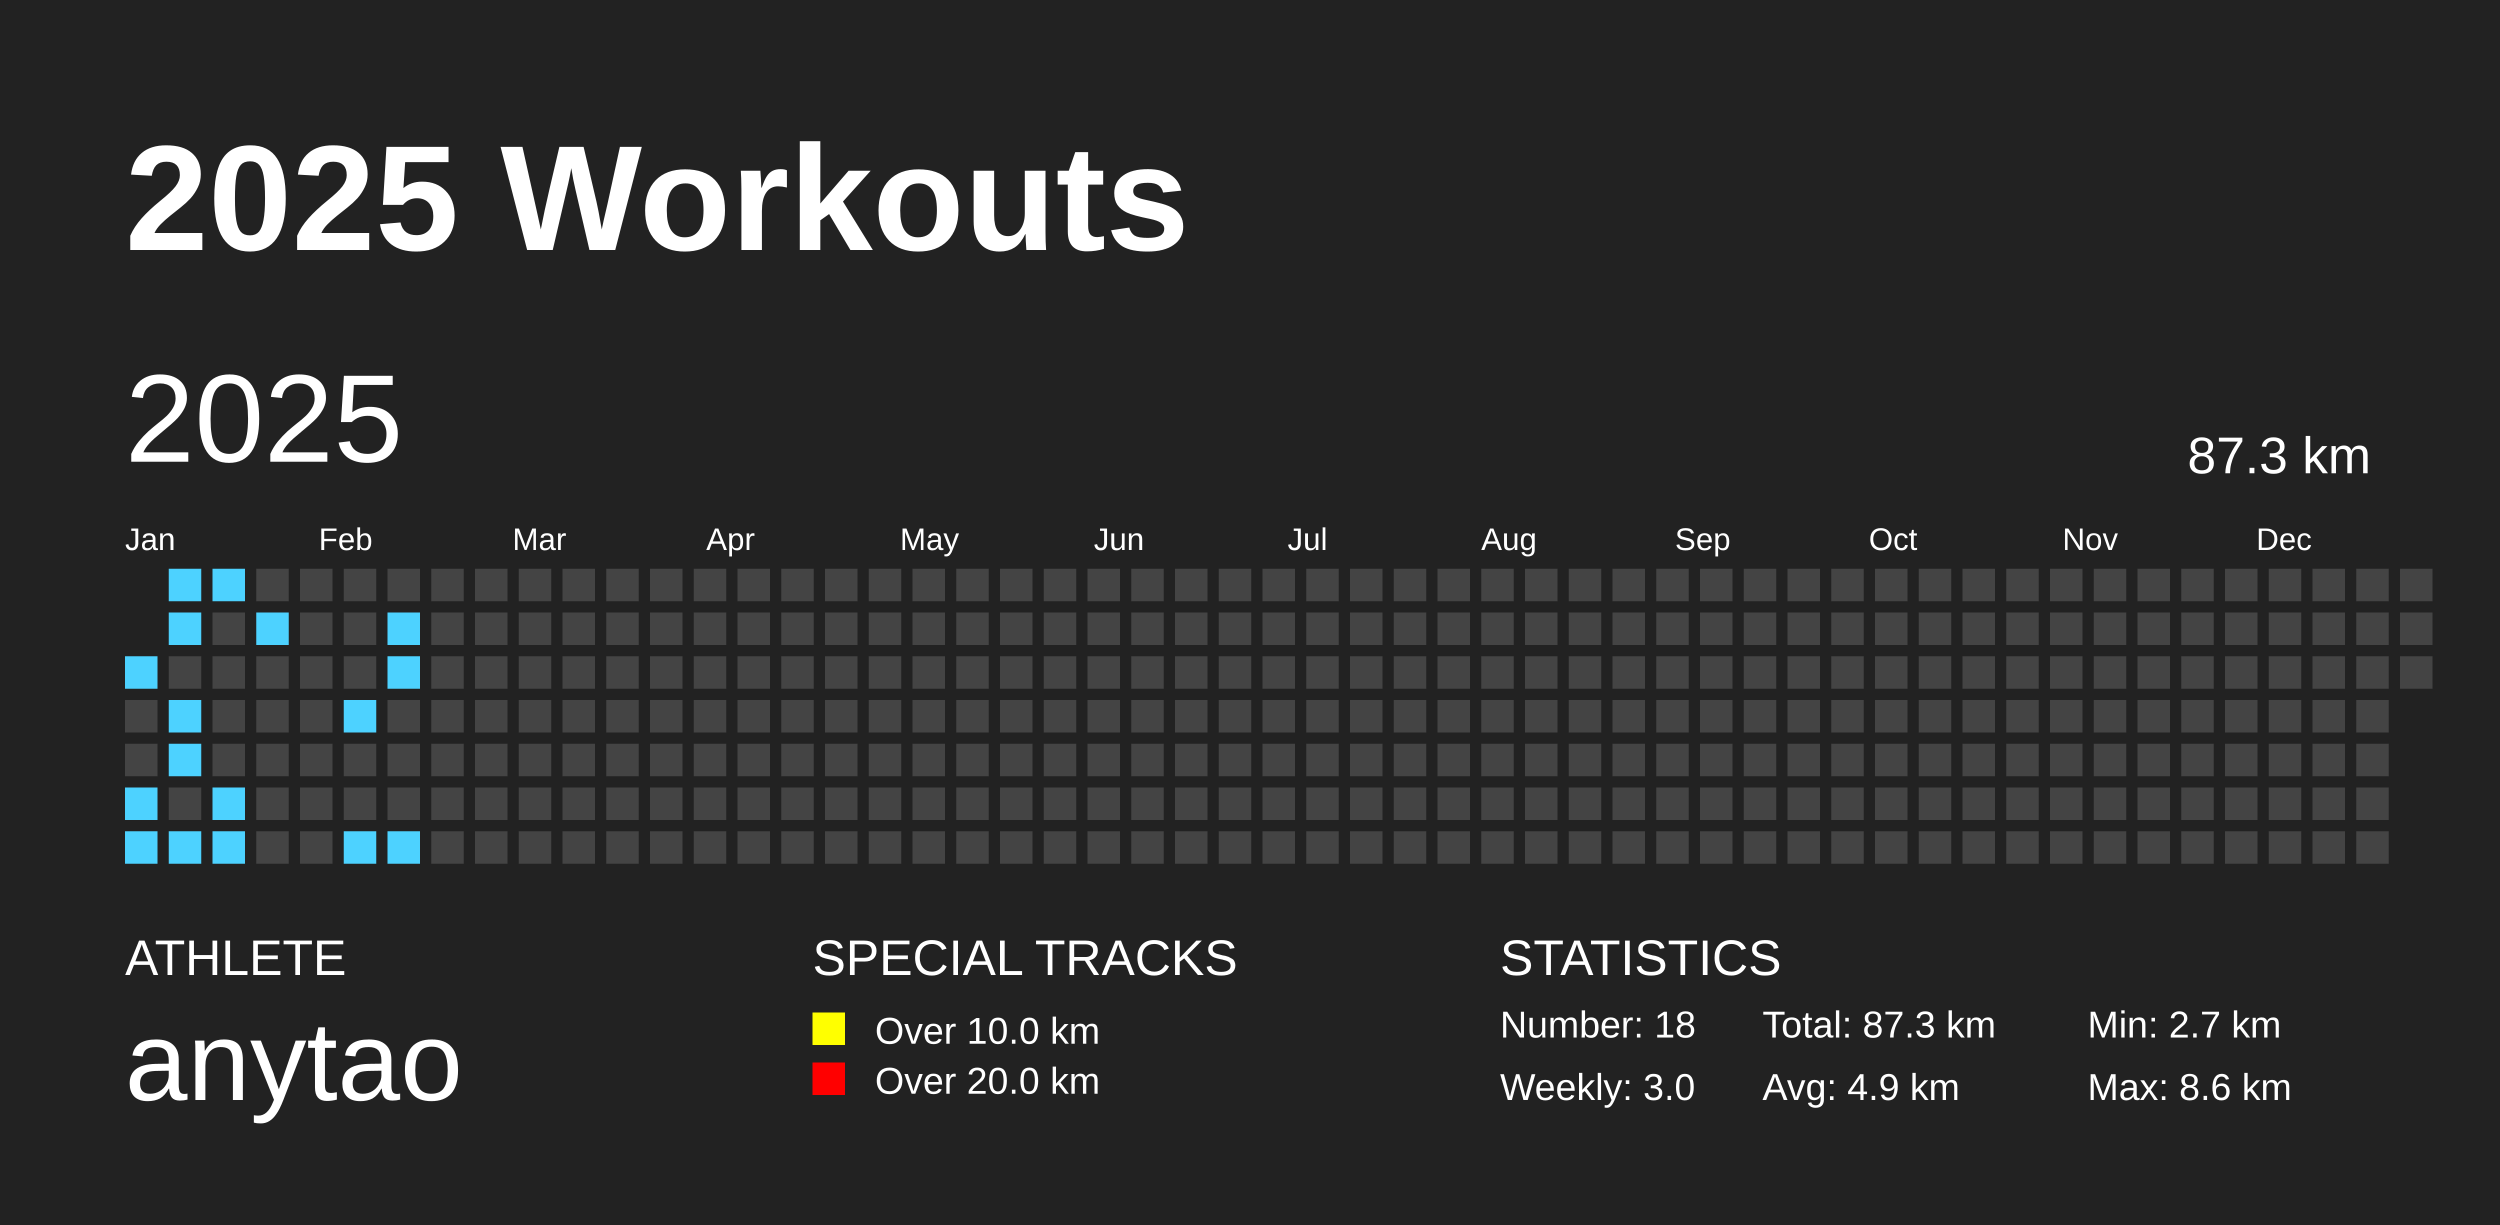
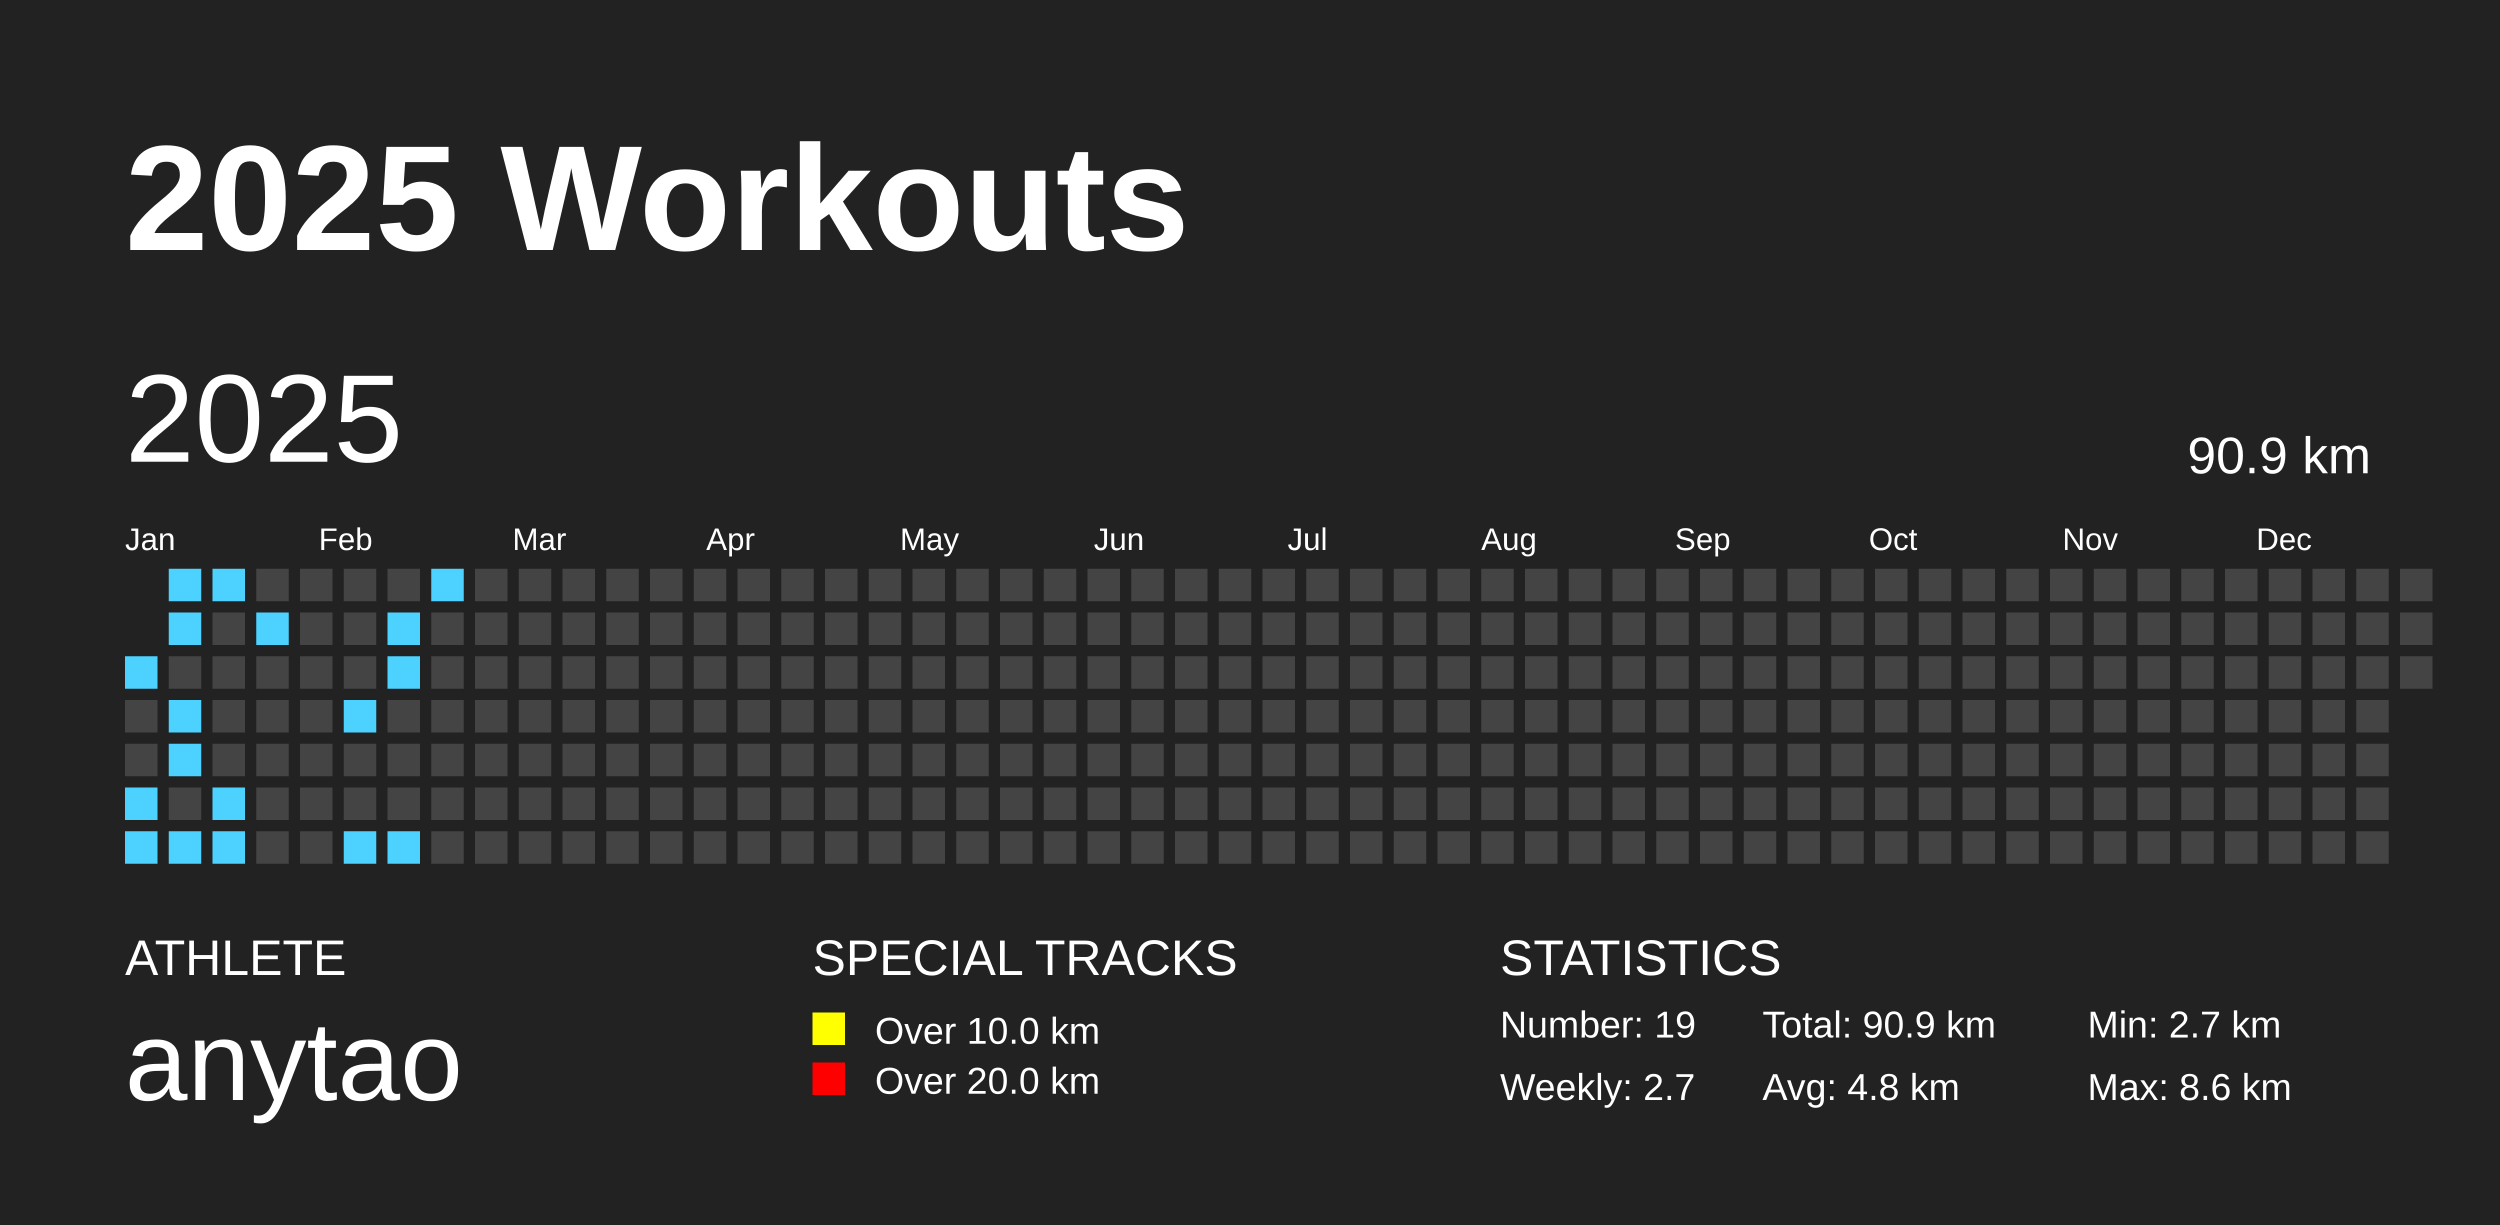
<svg xmlns="http://www.w3.org/2000/svg" baseProfile="full" height="98mm" version="1.1" viewBox="0,0,200,98" width="200mm">
  <defs />
  <rect fill="#222222" height="98" width="200" x="0" y="0" />
  <text fill="#FFFFFF" style="font-size:12px; font-family:Arial; font-weight:bold;" x="10" y="20">2025 Workouts</text>
  <text fill="#FFFFFF" style="font-size:4px; font-family:Arial" x="10" y="78">ATHLETE</text>
  <text fill="#FFFFFF" style="font-size:9px; font-family:Arial" x="10" y="88">anytao</text>
  <text fill="#FFFFFF" style="font-size:4px; font-family:Arial" x="65" y="78">SPECIAL TRACKS</text>
  <rect fill="yellow" height="2.6" width="2.6" x="65" y="81" />
  <text fill="#FFFFFF" style="font-size:3px; font-family:Arial" x="70" y="83.5">Over 10.0 km</text>
  <rect fill="red" height="2.6" width="2.6" x="65" y="85" />
  <text fill="#FFFFFF" style="font-size:3px; font-family:Arial" x="70" y="87.5">Over 20.0 km</text>
  <text fill="#FFFFFF" style="font-size:4px; font-family:Arial" x="120" y="78">STATISTICS</text>
-   <text fill="#FFFFFF" style="font-size:3px; font-family:Arial" x="120" y="83">Number: 18</text>
-   <text fill="#FFFFFF" style="font-size:3px; font-family:Arial" x="120" y="88">Weekly: 3.0</text>
-   <text fill="#FFFFFF" style="font-size:3px; font-family:Arial" x="141" y="83">Total: 87.3 km</text>
-   <text fill="#FFFFFF" style="font-size:3px; font-family:Arial" x="141" y="88">Avg: 4.9 km</text>
+   <text fill="#FFFFFF" style="font-size:3px; font-family:Arial" x="120" y="83">Number: 19</text>
+   <text fill="#FFFFFF" style="font-size:3px; font-family:Arial" x="120" y="88">Weekly: 2.7</text>
+   <text fill="#FFFFFF" style="font-size:3px; font-family:Arial" x="141" y="83">Total: 90.9 km</text>
+   <text fill="#FFFFFF" style="font-size:3px; font-family:Arial" x="141" y="88">Avg: 4.8 km</text>
  <text fill="#FFFFFF" style="font-size:3px; font-family:Arial" x="167" y="83">Min: 2.7 km</text>
  <text fill="#FFFFFF" style="font-size:3px; font-family:Arial" x="167" y="88">Max: 8.6 km</text>
  <text dominant-baseline="hanging" fill="#FFFFFF" style="font-size:10.0px; font-family:Arial;" x="10" y="30">2025</text>
-   <text dominant-baseline="hanging" fill="#FFFFFF" style="font-size:4.125px; font-family:Arial;" x="175" y="35">87.3 km</text>
+   <text dominant-baseline="hanging" fill="#FFFFFF" style="font-size:4.125px; font-family:Arial;" x="175" y="35">90.9 km</text>
  <text fill="#FFFFFF" style="font-size:2.5px; font-family:Arial" x="10.0" y="44">Jan</text>
  <text fill="#FFFFFF" style="font-size:2.5px; font-family:Arial" x="25.5" y="44">Feb</text>
  <text fill="#FFFFFF" style="font-size:2.5px; font-family:Arial" x="41.0" y="44">Mar</text>
  <text fill="#FFFFFF" style="font-size:2.5px; font-family:Arial" x="56.5" y="44">Apr</text>
  <text fill="#FFFFFF" style="font-size:2.5px; font-family:Arial" x="72.0" y="44">May</text>
  <text fill="#FFFFFF" style="font-size:2.5px; font-family:Arial" x="87.5" y="44">Jun</text>
  <text fill="#FFFFFF" style="font-size:2.5px; font-family:Arial" x="103.0" y="44">Jul</text>
  <text fill="#FFFFFF" style="font-size:2.5px; font-family:Arial" x="118.5" y="44">Aug</text>
  <text fill="#FFFFFF" style="font-size:2.5px; font-family:Arial" x="134.0" y="44">Sep</text>
  <text fill="#FFFFFF" style="font-size:2.5px; font-family:Arial" x="149.5" y="44">Oct</text>
  <text fill="#FFFFFF" style="font-size:2.5px; font-family:Arial" x="165.0" y="44">Nov</text>
  <text fill="#FFFFFF" style="font-size:2.5px; font-family:Arial" x="180.5" y="44">Dec</text>
  <rect fill="#4DD2FF" height="2.6" width="2.6" x="10.0" y="52.5" />
  <rect fill="#444444" height="2.6" width="2.6" x="10.0" y="56.0" />
  <rect fill="#444444" height="2.6" width="2.6" x="10.0" y="59.5" />
  <rect fill="#4DD2FF" height="2.6" width="2.6" x="10.0" y="63.0" />
  <rect fill="#4DD2FF" height="2.6" width="2.6" x="10.0" y="66.5" />
  <rect fill="#4DD2FF" height="2.6" width="2.6" x="13.5" y="45.5" />
  <rect fill="#4DD2FF" height="2.6" width="2.6" x="13.5" y="49.0" />
  <rect fill="#444444" height="2.6" width="2.6" x="13.5" y="52.5" />
  <rect fill="#4DD2FF" height="2.6" width="2.6" x="13.5" y="56.0" />
  <rect fill="#4DD2FF" height="2.6" width="2.6" x="13.5" y="59.5" />
  <rect fill="#444444" height="2.6" width="2.6" x="13.5" y="63.0" />
  <rect fill="#4DD2FF" height="2.6" width="2.6" x="13.5" y="66.5" />
  <rect fill="#4DD2FF" height="2.6" width="2.6" x="17.0" y="45.5" />
  <rect fill="#444444" height="2.6" width="2.6" x="17.0" y="49.0" />
  <rect fill="#444444" height="2.6" width="2.6" x="17.0" y="52.5" />
  <rect fill="#444444" height="2.6" width="2.6" x="17.0" y="56.0" />
  <rect fill="#444444" height="2.6" width="2.6" x="17.0" y="59.5" />
  <rect fill="#4DD2FF" height="2.6" width="2.6" x="17.0" y="63.0" />
  <rect fill="#4DD2FF" height="2.6" width="2.6" x="17.0" y="66.5" />
  <rect fill="#444444" height="2.6" width="2.6" x="20.5" y="45.5" />
  <rect fill="#4DD2FF" height="2.6" width="2.6" x="20.5" y="49.0" />
  <rect fill="#444444" height="2.6" width="2.6" x="20.5" y="52.5" />
  <rect fill="#444444" height="2.6" width="2.6" x="20.5" y="56.0" />
  <rect fill="#444444" height="2.6" width="2.6" x="20.5" y="59.5" />
  <rect fill="#444444" height="2.6" width="2.6" x="20.5" y="63.0" />
  <rect fill="#444444" height="2.6" width="2.6" x="20.5" y="66.5" />
  <rect fill="#444444" height="2.6" width="2.6" x="24.0" y="45.5" />
  <rect fill="#444444" height="2.6" width="2.6" x="24.0" y="49.0" />
  <rect fill="#444444" height="2.6" width="2.6" x="24.0" y="52.5" />
  <rect fill="#444444" height="2.6" width="2.6" x="24.0" y="56.0" />
  <rect fill="#444444" height="2.6" width="2.6" x="24.0" y="59.5" />
  <rect fill="#444444" height="2.6" width="2.6" x="24.0" y="63.0" />
  <rect fill="#444444" height="2.6" width="2.6" x="24.0" y="66.5" />
  <rect fill="#444444" height="2.6" width="2.6" x="27.5" y="45.5" />
  <rect fill="#444444" height="2.6" width="2.6" x="27.5" y="49.0" />
  <rect fill="#444444" height="2.6" width="2.6" x="27.5" y="52.5" />
  <rect fill="#4DD2FF" height="2.6" width="2.6" x="27.5" y="56.0" />
  <rect fill="#444444" height="2.6" width="2.6" x="27.5" y="59.5" />
  <rect fill="#444444" height="2.6" width="2.6" x="27.5" y="63.0" />
  <rect fill="#4DD2FF" height="2.6" width="2.6" x="27.5" y="66.5" />
  <rect fill="#444444" height="2.6" width="2.6" x="31.0" y="45.5" />
  <rect fill="#4DD2FF" height="2.6" width="2.6" x="31.0" y="49.0" />
  <rect fill="#4DD2FF" height="2.6" width="2.6" x="31.0" y="52.5" />
  <rect fill="#444444" height="2.6" width="2.6" x="31.0" y="56.0" />
  <rect fill="#444444" height="2.6" width="2.6" x="31.0" y="59.5" />
  <rect fill="#444444" height="2.6" width="2.6" x="31.0" y="63.0" />
  <rect fill="#4DD2FF" height="2.6" width="2.6" x="31.0" y="66.5" />
-   <rect fill="#444444" height="2.6" width="2.6" x="34.5" y="45.5" />
+   <rect fill="#4DD2FF" height="2.6" width="2.6" x="34.5" y="45.5" />
  <rect fill="#444444" height="2.6" width="2.6" x="34.5" y="49.0" />
  <rect fill="#444444" height="2.6" width="2.6" x="34.5" y="52.5" />
  <rect fill="#444444" height="2.6" width="2.6" x="34.5" y="56.0" />
  <rect fill="#444444" height="2.6" width="2.6" x="34.5" y="59.5" />
  <rect fill="#444444" height="2.6" width="2.6" x="34.5" y="63.0" />
  <rect fill="#444444" height="2.6" width="2.6" x="34.5" y="66.5" />
  <rect fill="#444444" height="2.6" width="2.6" x="38.0" y="45.5" />
  <rect fill="#444444" height="2.6" width="2.6" x="38.0" y="49.0" />
  <rect fill="#444444" height="2.6" width="2.6" x="38.0" y="52.5" />
  <rect fill="#444444" height="2.6" width="2.6" x="38.0" y="56.0" />
  <rect fill="#444444" height="2.6" width="2.6" x="38.0" y="59.5" />
  <rect fill="#444444" height="2.6" width="2.6" x="38.0" y="63.0" />
  <rect fill="#444444" height="2.6" width="2.6" x="38.0" y="66.5" />
  <rect fill="#444444" height="2.6" width="2.6" x="41.5" y="45.5" />
  <rect fill="#444444" height="2.6" width="2.6" x="41.5" y="49.0" />
  <rect fill="#444444" height="2.6" width="2.6" x="41.5" y="52.5" />
  <rect fill="#444444" height="2.6" width="2.6" x="41.5" y="56.0" />
  <rect fill="#444444" height="2.6" width="2.6" x="41.5" y="59.5" />
  <rect fill="#444444" height="2.6" width="2.6" x="41.5" y="63.0" />
  <rect fill="#444444" height="2.6" width="2.6" x="41.5" y="66.5" />
  <rect fill="#444444" height="2.6" width="2.6" x="45.0" y="45.5" />
  <rect fill="#444444" height="2.6" width="2.6" x="45.0" y="49.0" />
  <rect fill="#444444" height="2.6" width="2.6" x="45.0" y="52.5" />
  <rect fill="#444444" height="2.6" width="2.6" x="45.0" y="56.0" />
  <rect fill="#444444" height="2.6" width="2.6" x="45.0" y="59.5" />
  <rect fill="#444444" height="2.6" width="2.6" x="45.0" y="63.0" />
  <rect fill="#444444" height="2.6" width="2.6" x="45.0" y="66.5" />
  <rect fill="#444444" height="2.6" width="2.6" x="48.5" y="45.5" />
  <rect fill="#444444" height="2.6" width="2.6" x="48.5" y="49.0" />
  <rect fill="#444444" height="2.6" width="2.6" x="48.5" y="52.5" />
  <rect fill="#444444" height="2.6" width="2.6" x="48.5" y="56.0" />
  <rect fill="#444444" height="2.6" width="2.6" x="48.5" y="59.5" />
  <rect fill="#444444" height="2.6" width="2.6" x="48.5" y="63.0" />
  <rect fill="#444444" height="2.6" width="2.6" x="48.5" y="66.5" />
  <rect fill="#444444" height="2.6" width="2.6" x="52.0" y="45.5" />
  <rect fill="#444444" height="2.6" width="2.6" x="52.0" y="49.0" />
  <rect fill="#444444" height="2.6" width="2.6" x="52.0" y="52.5" />
  <rect fill="#444444" height="2.6" width="2.6" x="52.0" y="56.0" />
  <rect fill="#444444" height="2.6" width="2.6" x="52.0" y="59.5" />
  <rect fill="#444444" height="2.6" width="2.6" x="52.0" y="63.0" />
  <rect fill="#444444" height="2.6" width="2.6" x="52.0" y="66.5" />
  <rect fill="#444444" height="2.6" width="2.6" x="55.5" y="45.5" />
  <rect fill="#444444" height="2.6" width="2.6" x="55.5" y="49.0" />
  <rect fill="#444444" height="2.6" width="2.6" x="55.5" y="52.5" />
  <rect fill="#444444" height="2.6" width="2.6" x="55.5" y="56.0" />
  <rect fill="#444444" height="2.6" width="2.6" x="55.5" y="59.5" />
  <rect fill="#444444" height="2.6" width="2.6" x="55.5" y="63.0" />
  <rect fill="#444444" height="2.6" width="2.6" x="55.5" y="66.5" />
  <rect fill="#444444" height="2.6" width="2.6" x="59.0" y="45.5" />
  <rect fill="#444444" height="2.6" width="2.6" x="59.0" y="49.0" />
  <rect fill="#444444" height="2.6" width="2.6" x="59.0" y="52.5" />
  <rect fill="#444444" height="2.6" width="2.6" x="59.0" y="56.0" />
  <rect fill="#444444" height="2.6" width="2.6" x="59.0" y="59.5" />
  <rect fill="#444444" height="2.6" width="2.6" x="59.0" y="63.0" />
  <rect fill="#444444" height="2.6" width="2.6" x="59.0" y="66.5" />
  <rect fill="#444444" height="2.6" width="2.6" x="62.5" y="45.5" />
  <rect fill="#444444" height="2.6" width="2.6" x="62.5" y="49.0" />
  <rect fill="#444444" height="2.6" width="2.6" x="62.5" y="52.5" />
  <rect fill="#444444" height="2.6" width="2.6" x="62.5" y="56.0" />
  <rect fill="#444444" height="2.6" width="2.6" x="62.5" y="59.5" />
  <rect fill="#444444" height="2.6" width="2.6" x="62.5" y="63.0" />
  <rect fill="#444444" height="2.6" width="2.6" x="62.5" y="66.5" />
  <rect fill="#444444" height="2.6" width="2.6" x="66.0" y="45.5" />
  <rect fill="#444444" height="2.6" width="2.6" x="66.0" y="49.0" />
  <rect fill="#444444" height="2.6" width="2.6" x="66.0" y="52.5" />
  <rect fill="#444444" height="2.6" width="2.6" x="66.0" y="56.0" />
  <rect fill="#444444" height="2.6" width="2.6" x="66.0" y="59.5" />
  <rect fill="#444444" height="2.6" width="2.6" x="66.0" y="63.0" />
  <rect fill="#444444" height="2.6" width="2.6" x="66.0" y="66.5" />
  <rect fill="#444444" height="2.6" width="2.6" x="69.5" y="45.5" />
  <rect fill="#444444" height="2.6" width="2.6" x="69.5" y="49.0" />
  <rect fill="#444444" height="2.6" width="2.6" x="69.5" y="52.5" />
  <rect fill="#444444" height="2.6" width="2.6" x="69.5" y="56.0" />
  <rect fill="#444444" height="2.6" width="2.6" x="69.5" y="59.5" />
  <rect fill="#444444" height="2.6" width="2.6" x="69.5" y="63.0" />
  <rect fill="#444444" height="2.6" width="2.6" x="69.5" y="66.5" />
  <rect fill="#444444" height="2.6" width="2.6" x="73.0" y="45.5" />
  <rect fill="#444444" height="2.6" width="2.6" x="73.0" y="49.0" />
  <rect fill="#444444" height="2.6" width="2.6" x="73.0" y="52.5" />
  <rect fill="#444444" height="2.6" width="2.6" x="73.0" y="56.0" />
  <rect fill="#444444" height="2.6" width="2.6" x="73.0" y="59.5" />
  <rect fill="#444444" height="2.6" width="2.6" x="73.0" y="63.0" />
  <rect fill="#444444" height="2.6" width="2.6" x="73.0" y="66.5" />
  <rect fill="#444444" height="2.6" width="2.6" x="76.5" y="45.5" />
  <rect fill="#444444" height="2.6" width="2.6" x="76.5" y="49.0" />
  <rect fill="#444444" height="2.6" width="2.6" x="76.5" y="52.5" />
  <rect fill="#444444" height="2.6" width="2.6" x="76.5" y="56.0" />
  <rect fill="#444444" height="2.6" width="2.6" x="76.5" y="59.5" />
  <rect fill="#444444" height="2.6" width="2.6" x="76.5" y="63.0" />
  <rect fill="#444444" height="2.6" width="2.6" x="76.5" y="66.5" />
  <rect fill="#444444" height="2.6" width="2.6" x="80.0" y="45.5" />
  <rect fill="#444444" height="2.6" width="2.6" x="80.0" y="49.0" />
  <rect fill="#444444" height="2.6" width="2.6" x="80.0" y="52.5" />
  <rect fill="#444444" height="2.6" width="2.6" x="80.0" y="56.0" />
  <rect fill="#444444" height="2.6" width="2.6" x="80.0" y="59.5" />
  <rect fill="#444444" height="2.6" width="2.6" x="80.0" y="63.0" />
  <rect fill="#444444" height="2.6" width="2.6" x="80.0" y="66.5" />
  <rect fill="#444444" height="2.6" width="2.6" x="83.5" y="45.5" />
  <rect fill="#444444" height="2.6" width="2.6" x="83.5" y="49.0" />
  <rect fill="#444444" height="2.6" width="2.6" x="83.5" y="52.5" />
  <rect fill="#444444" height="2.6" width="2.6" x="83.5" y="56.0" />
  <rect fill="#444444" height="2.6" width="2.6" x="83.5" y="59.5" />
  <rect fill="#444444" height="2.6" width="2.6" x="83.5" y="63.0" />
  <rect fill="#444444" height="2.6" width="2.6" x="83.5" y="66.5" />
  <rect fill="#444444" height="2.6" width="2.6" x="87.0" y="45.5" />
  <rect fill="#444444" height="2.6" width="2.6" x="87.0" y="49.0" />
  <rect fill="#444444" height="2.6" width="2.6" x="87.0" y="52.5" />
  <rect fill="#444444" height="2.6" width="2.6" x="87.0" y="56.0" />
  <rect fill="#444444" height="2.6" width="2.6" x="87.0" y="59.5" />
  <rect fill="#444444" height="2.6" width="2.6" x="87.0" y="63.0" />
  <rect fill="#444444" height="2.6" width="2.6" x="87.0" y="66.5" />
  <rect fill="#444444" height="2.6" width="2.6" x="90.5" y="45.5" />
  <rect fill="#444444" height="2.6" width="2.6" x="90.5" y="49.0" />
  <rect fill="#444444" height="2.6" width="2.6" x="90.5" y="52.5" />
  <rect fill="#444444" height="2.6" width="2.6" x="90.5" y="56.0" />
  <rect fill="#444444" height="2.6" width="2.6" x="90.5" y="59.5" />
  <rect fill="#444444" height="2.6" width="2.6" x="90.5" y="63.0" />
  <rect fill="#444444" height="2.6" width="2.6" x="90.5" y="66.5" />
  <rect fill="#444444" height="2.6" width="2.6" x="94.0" y="45.5" />
  <rect fill="#444444" height="2.6" width="2.6" x="94.0" y="49.0" />
  <rect fill="#444444" height="2.6" width="2.6" x="94.0" y="52.5" />
  <rect fill="#444444" height="2.6" width="2.6" x="94.0" y="56.0" />
  <rect fill="#444444" height="2.6" width="2.6" x="94.0" y="59.5" />
  <rect fill="#444444" height="2.6" width="2.6" x="94.0" y="63.0" />
  <rect fill="#444444" height="2.6" width="2.6" x="94.0" y="66.5" />
  <rect fill="#444444" height="2.6" width="2.6" x="97.5" y="45.5" />
  <rect fill="#444444" height="2.6" width="2.6" x="97.5" y="49.0" />
  <rect fill="#444444" height="2.6" width="2.6" x="97.5" y="52.5" />
  <rect fill="#444444" height="2.6" width="2.6" x="97.5" y="56.0" />
  <rect fill="#444444" height="2.6" width="2.6" x="97.5" y="59.5" />
  <rect fill="#444444" height="2.6" width="2.6" x="97.5" y="63.0" />
  <rect fill="#444444" height="2.6" width="2.6" x="97.5" y="66.5" />
  <rect fill="#444444" height="2.6" width="2.6" x="101.0" y="45.5" />
  <rect fill="#444444" height="2.6" width="2.6" x="101.0" y="49.0" />
  <rect fill="#444444" height="2.6" width="2.6" x="101.0" y="52.5" />
  <rect fill="#444444" height="2.6" width="2.6" x="101.0" y="56.0" />
  <rect fill="#444444" height="2.6" width="2.6" x="101.0" y="59.5" />
  <rect fill="#444444" height="2.6" width="2.6" x="101.0" y="63.0" />
  <rect fill="#444444" height="2.6" width="2.6" x="101.0" y="66.5" />
  <rect fill="#444444" height="2.6" width="2.6" x="104.5" y="45.5" />
  <rect fill="#444444" height="2.6" width="2.6" x="104.5" y="49.0" />
  <rect fill="#444444" height="2.6" width="2.6" x="104.5" y="52.5" />
  <rect fill="#444444" height="2.6" width="2.6" x="104.5" y="56.0" />
  <rect fill="#444444" height="2.6" width="2.6" x="104.5" y="59.5" />
  <rect fill="#444444" height="2.6" width="2.6" x="104.5" y="63.0" />
  <rect fill="#444444" height="2.6" width="2.6" x="104.5" y="66.5" />
  <rect fill="#444444" height="2.6" width="2.6" x="108.0" y="45.5" />
  <rect fill="#444444" height="2.6" width="2.6" x="108.0" y="49.0" />
  <rect fill="#444444" height="2.6" width="2.6" x="108.0" y="52.5" />
  <rect fill="#444444" height="2.6" width="2.6" x="108.0" y="56.0" />
  <rect fill="#444444" height="2.6" width="2.6" x="108.0" y="59.5" />
  <rect fill="#444444" height="2.6" width="2.6" x="108.0" y="63.0" />
  <rect fill="#444444" height="2.6" width="2.6" x="108.0" y="66.5" />
  <rect fill="#444444" height="2.6" width="2.6" x="111.5" y="45.5" />
  <rect fill="#444444" height="2.6" width="2.6" x="111.5" y="49.0" />
  <rect fill="#444444" height="2.6" width="2.6" x="111.5" y="52.5" />
  <rect fill="#444444" height="2.6" width="2.6" x="111.5" y="56.0" />
  <rect fill="#444444" height="2.6" width="2.6" x="111.5" y="59.5" />
  <rect fill="#444444" height="2.6" width="2.6" x="111.5" y="63.0" />
  <rect fill="#444444" height="2.6" width="2.6" x="111.5" y="66.5" />
  <rect fill="#444444" height="2.6" width="2.6" x="115.0" y="45.5" />
  <rect fill="#444444" height="2.6" width="2.6" x="115.0" y="49.0" />
  <rect fill="#444444" height="2.6" width="2.6" x="115.0" y="52.5" />
  <rect fill="#444444" height="2.6" width="2.6" x="115.0" y="56.0" />
  <rect fill="#444444" height="2.6" width="2.6" x="115.0" y="59.5" />
  <rect fill="#444444" height="2.6" width="2.6" x="115.0" y="63.0" />
  <rect fill="#444444" height="2.6" width="2.6" x="115.0" y="66.5" />
  <rect fill="#444444" height="2.6" width="2.6" x="118.5" y="45.5" />
  <rect fill="#444444" height="2.6" width="2.6" x="118.5" y="49.0" />
  <rect fill="#444444" height="2.6" width="2.6" x="118.5" y="52.5" />
  <rect fill="#444444" height="2.6" width="2.6" x="118.5" y="56.0" />
  <rect fill="#444444" height="2.6" width="2.6" x="118.5" y="59.5" />
  <rect fill="#444444" height="2.6" width="2.6" x="118.5" y="63.0" />
  <rect fill="#444444" height="2.6" width="2.6" x="118.5" y="66.5" />
  <rect fill="#444444" height="2.6" width="2.6" x="122.0" y="45.5" />
  <rect fill="#444444" height="2.6" width="2.6" x="122.0" y="49.0" />
  <rect fill="#444444" height="2.6" width="2.6" x="122.0" y="52.5" />
  <rect fill="#444444" height="2.6" width="2.6" x="122.0" y="56.0" />
  <rect fill="#444444" height="2.6" width="2.6" x="122.0" y="59.5" />
  <rect fill="#444444" height="2.6" width="2.6" x="122.0" y="63.0" />
  <rect fill="#444444" height="2.6" width="2.6" x="122.0" y="66.5" />
  <rect fill="#444444" height="2.6" width="2.6" x="125.5" y="45.5" />
  <rect fill="#444444" height="2.6" width="2.6" x="125.5" y="49.0" />
  <rect fill="#444444" height="2.6" width="2.6" x="125.5" y="52.5" />
  <rect fill="#444444" height="2.6" width="2.6" x="125.5" y="56.0" />
  <rect fill="#444444" height="2.6" width="2.6" x="125.5" y="59.5" />
  <rect fill="#444444" height="2.6" width="2.6" x="125.5" y="63.0" />
  <rect fill="#444444" height="2.6" width="2.6" x="125.5" y="66.5" />
  <rect fill="#444444" height="2.6" width="2.6" x="129.0" y="45.5" />
  <rect fill="#444444" height="2.6" width="2.6" x="129.0" y="49.0" />
  <rect fill="#444444" height="2.6" width="2.6" x="129.0" y="52.5" />
  <rect fill="#444444" height="2.6" width="2.6" x="129.0" y="56.0" />
  <rect fill="#444444" height="2.6" width="2.6" x="129.0" y="59.5" />
  <rect fill="#444444" height="2.6" width="2.6" x="129.0" y="63.0" />
  <rect fill="#444444" height="2.6" width="2.6" x="129.0" y="66.5" />
  <rect fill="#444444" height="2.6" width="2.6" x="132.5" y="45.5" />
  <rect fill="#444444" height="2.6" width="2.6" x="132.5" y="49.0" />
  <rect fill="#444444" height="2.6" width="2.6" x="132.5" y="52.5" />
  <rect fill="#444444" height="2.6" width="2.6" x="132.5" y="56.0" />
  <rect fill="#444444" height="2.6" width="2.6" x="132.5" y="59.5" />
  <rect fill="#444444" height="2.6" width="2.6" x="132.5" y="63.0" />
  <rect fill="#444444" height="2.6" width="2.6" x="132.5" y="66.5" />
  <rect fill="#444444" height="2.6" width="2.6" x="136.0" y="45.5" />
  <rect fill="#444444" height="2.6" width="2.6" x="136.0" y="49.0" />
  <rect fill="#444444" height="2.6" width="2.6" x="136.0" y="52.5" />
  <rect fill="#444444" height="2.6" width="2.6" x="136.0" y="56.0" />
  <rect fill="#444444" height="2.6" width="2.6" x="136.0" y="59.5" />
  <rect fill="#444444" height="2.6" width="2.6" x="136.0" y="63.0" />
  <rect fill="#444444" height="2.6" width="2.6" x="136.0" y="66.5" />
  <rect fill="#444444" height="2.6" width="2.6" x="139.5" y="45.5" />
  <rect fill="#444444" height="2.6" width="2.6" x="139.5" y="49.0" />
  <rect fill="#444444" height="2.6" width="2.6" x="139.5" y="52.5" />
  <rect fill="#444444" height="2.6" width="2.6" x="139.5" y="56.0" />
  <rect fill="#444444" height="2.6" width="2.6" x="139.5" y="59.5" />
  <rect fill="#444444" height="2.6" width="2.6" x="139.5" y="63.0" />
  <rect fill="#444444" height="2.6" width="2.6" x="139.5" y="66.5" />
  <rect fill="#444444" height="2.6" width="2.6" x="143.0" y="45.5" />
  <rect fill="#444444" height="2.6" width="2.6" x="143.0" y="49.0" />
  <rect fill="#444444" height="2.6" width="2.6" x="143.0" y="52.5" />
  <rect fill="#444444" height="2.6" width="2.6" x="143.0" y="56.0" />
  <rect fill="#444444" height="2.6" width="2.6" x="143.0" y="59.5" />
  <rect fill="#444444" height="2.6" width="2.6" x="143.0" y="63.0" />
  <rect fill="#444444" height="2.6" width="2.6" x="143.0" y="66.5" />
  <rect fill="#444444" height="2.6" width="2.6" x="146.5" y="45.5" />
  <rect fill="#444444" height="2.6" width="2.6" x="146.5" y="49.0" />
  <rect fill="#444444" height="2.6" width="2.6" x="146.5" y="52.5" />
  <rect fill="#444444" height="2.6" width="2.6" x="146.5" y="56.0" />
  <rect fill="#444444" height="2.6" width="2.6" x="146.5" y="59.5" />
  <rect fill="#444444" height="2.6" width="2.6" x="146.5" y="63.0" />
  <rect fill="#444444" height="2.6" width="2.6" x="146.5" y="66.5" />
  <rect fill="#444444" height="2.6" width="2.6" x="150.0" y="45.5" />
  <rect fill="#444444" height="2.6" width="2.6" x="150.0" y="49.0" />
  <rect fill="#444444" height="2.6" width="2.6" x="150.0" y="52.5" />
  <rect fill="#444444" height="2.6" width="2.6" x="150.0" y="56.0" />
  <rect fill="#444444" height="2.6" width="2.6" x="150.0" y="59.5" />
  <rect fill="#444444" height="2.6" width="2.6" x="150.0" y="63.0" />
  <rect fill="#444444" height="2.6" width="2.6" x="150.0" y="66.5" />
  <rect fill="#444444" height="2.6" width="2.6" x="153.5" y="45.5" />
  <rect fill="#444444" height="2.6" width="2.6" x="153.5" y="49.0" />
  <rect fill="#444444" height="2.6" width="2.6" x="153.5" y="52.5" />
  <rect fill="#444444" height="2.6" width="2.6" x="153.5" y="56.0" />
  <rect fill="#444444" height="2.6" width="2.6" x="153.5" y="59.5" />
  <rect fill="#444444" height="2.6" width="2.6" x="153.5" y="63.0" />
  <rect fill="#444444" height="2.6" width="2.6" x="153.5" y="66.5" />
  <rect fill="#444444" height="2.6" width="2.6" x="157.0" y="45.5" />
  <rect fill="#444444" height="2.6" width="2.6" x="157.0" y="49.0" />
  <rect fill="#444444" height="2.6" width="2.6" x="157.0" y="52.5" />
  <rect fill="#444444" height="2.6" width="2.6" x="157.0" y="56.0" />
  <rect fill="#444444" height="2.6" width="2.6" x="157.0" y="59.5" />
  <rect fill="#444444" height="2.6" width="2.6" x="157.0" y="63.0" />
  <rect fill="#444444" height="2.6" width="2.6" x="157.0" y="66.5" />
  <rect fill="#444444" height="2.6" width="2.6" x="160.5" y="45.5" />
  <rect fill="#444444" height="2.6" width="2.6" x="160.5" y="49.0" />
  <rect fill="#444444" height="2.6" width="2.6" x="160.5" y="52.5" />
  <rect fill="#444444" height="2.6" width="2.6" x="160.5" y="56.0" />
  <rect fill="#444444" height="2.6" width="2.6" x="160.5" y="59.5" />
  <rect fill="#444444" height="2.6" width="2.6" x="160.5" y="63.0" />
  <rect fill="#444444" height="2.6" width="2.6" x="160.5" y="66.5" />
  <rect fill="#444444" height="2.6" width="2.6" x="164.0" y="45.5" />
  <rect fill="#444444" height="2.6" width="2.6" x="164.0" y="49.0" />
  <rect fill="#444444" height="2.6" width="2.6" x="164.0" y="52.5" />
  <rect fill="#444444" height="2.6" width="2.6" x="164.0" y="56.0" />
  <rect fill="#444444" height="2.6" width="2.6" x="164.0" y="59.5" />
  <rect fill="#444444" height="2.6" width="2.6" x="164.0" y="63.0" />
  <rect fill="#444444" height="2.6" width="2.6" x="164.0" y="66.5" />
  <rect fill="#444444" height="2.6" width="2.6" x="167.5" y="45.5" />
  <rect fill="#444444" height="2.6" width="2.6" x="167.5" y="49.0" />
  <rect fill="#444444" height="2.6" width="2.6" x="167.5" y="52.5" />
  <rect fill="#444444" height="2.6" width="2.6" x="167.5" y="56.0" />
  <rect fill="#444444" height="2.6" width="2.6" x="167.5" y="59.5" />
  <rect fill="#444444" height="2.6" width="2.6" x="167.5" y="63.0" />
  <rect fill="#444444" height="2.6" width="2.6" x="167.5" y="66.5" />
  <rect fill="#444444" height="2.6" width="2.6" x="171.0" y="45.5" />
  <rect fill="#444444" height="2.6" width="2.6" x="171.0" y="49.0" />
  <rect fill="#444444" height="2.6" width="2.6" x="171.0" y="52.5" />
  <rect fill="#444444" height="2.6" width="2.6" x="171.0" y="56.0" />
  <rect fill="#444444" height="2.6" width="2.6" x="171.0" y="59.5" />
  <rect fill="#444444" height="2.6" width="2.6" x="171.0" y="63.0" />
  <rect fill="#444444" height="2.6" width="2.6" x="171.0" y="66.5" />
  <rect fill="#444444" height="2.6" width="2.6" x="174.5" y="45.5" />
  <rect fill="#444444" height="2.6" width="2.6" x="174.5" y="49.0" />
  <rect fill="#444444" height="2.6" width="2.6" x="174.5" y="52.5" />
  <rect fill="#444444" height="2.6" width="2.6" x="174.5" y="56.0" />
  <rect fill="#444444" height="2.6" width="2.6" x="174.5" y="59.5" />
  <rect fill="#444444" height="2.6" width="2.6" x="174.5" y="63.0" />
  <rect fill="#444444" height="2.6" width="2.6" x="174.5" y="66.5" />
  <rect fill="#444444" height="2.6" width="2.6" x="178.0" y="45.5" />
  <rect fill="#444444" height="2.6" width="2.6" x="178.0" y="49.0" />
  <rect fill="#444444" height="2.6" width="2.6" x="178.0" y="52.5" />
  <rect fill="#444444" height="2.6" width="2.6" x="178.0" y="56.0" />
  <rect fill="#444444" height="2.6" width="2.6" x="178.0" y="59.5" />
  <rect fill="#444444" height="2.6" width="2.6" x="178.0" y="63.0" />
  <rect fill="#444444" height="2.6" width="2.6" x="178.0" y="66.5" />
  <rect fill="#444444" height="2.6" width="2.6" x="181.5" y="45.5" />
  <rect fill="#444444" height="2.6" width="2.6" x="181.5" y="49.0" />
  <rect fill="#444444" height="2.6" width="2.6" x="181.5" y="52.5" />
  <rect fill="#444444" height="2.6" width="2.6" x="181.5" y="56.0" />
  <rect fill="#444444" height="2.6" width="2.6" x="181.5" y="59.5" />
  <rect fill="#444444" height="2.6" width="2.6" x="181.5" y="63.0" />
  <rect fill="#444444" height="2.6" width="2.6" x="181.5" y="66.5" />
  <rect fill="#444444" height="2.6" width="2.6" x="185.0" y="45.5" />
  <rect fill="#444444" height="2.6" width="2.6" x="185.0" y="49.0" />
  <rect fill="#444444" height="2.6" width="2.6" x="185.0" y="52.5" />
  <rect fill="#444444" height="2.6" width="2.6" x="185.0" y="56.0" />
  <rect fill="#444444" height="2.6" width="2.6" x="185.0" y="59.5" />
  <rect fill="#444444" height="2.6" width="2.6" x="185.0" y="63.0" />
  <rect fill="#444444" height="2.6" width="2.6" x="185.0" y="66.5" />
  <rect fill="#444444" height="2.6" width="2.6" x="188.5" y="45.5" />
  <rect fill="#444444" height="2.6" width="2.6" x="188.5" y="49.0" />
  <rect fill="#444444" height="2.6" width="2.6" x="188.5" y="52.5" />
  <rect fill="#444444" height="2.6" width="2.6" x="188.5" y="56.0" />
  <rect fill="#444444" height="2.6" width="2.6" x="188.5" y="59.5" />
  <rect fill="#444444" height="2.6" width="2.6" x="188.5" y="63.0" />
  <rect fill="#444444" height="2.6" width="2.6" x="188.5" y="66.5" />
  <rect fill="#444444" height="2.6" width="2.6" x="192.0" y="45.5" />
  <rect fill="#444444" height="2.6" width="2.6" x="192.0" y="49.0" />
  <rect fill="#444444" height="2.6" width="2.6" x="192.0" y="52.5" />
</svg>
